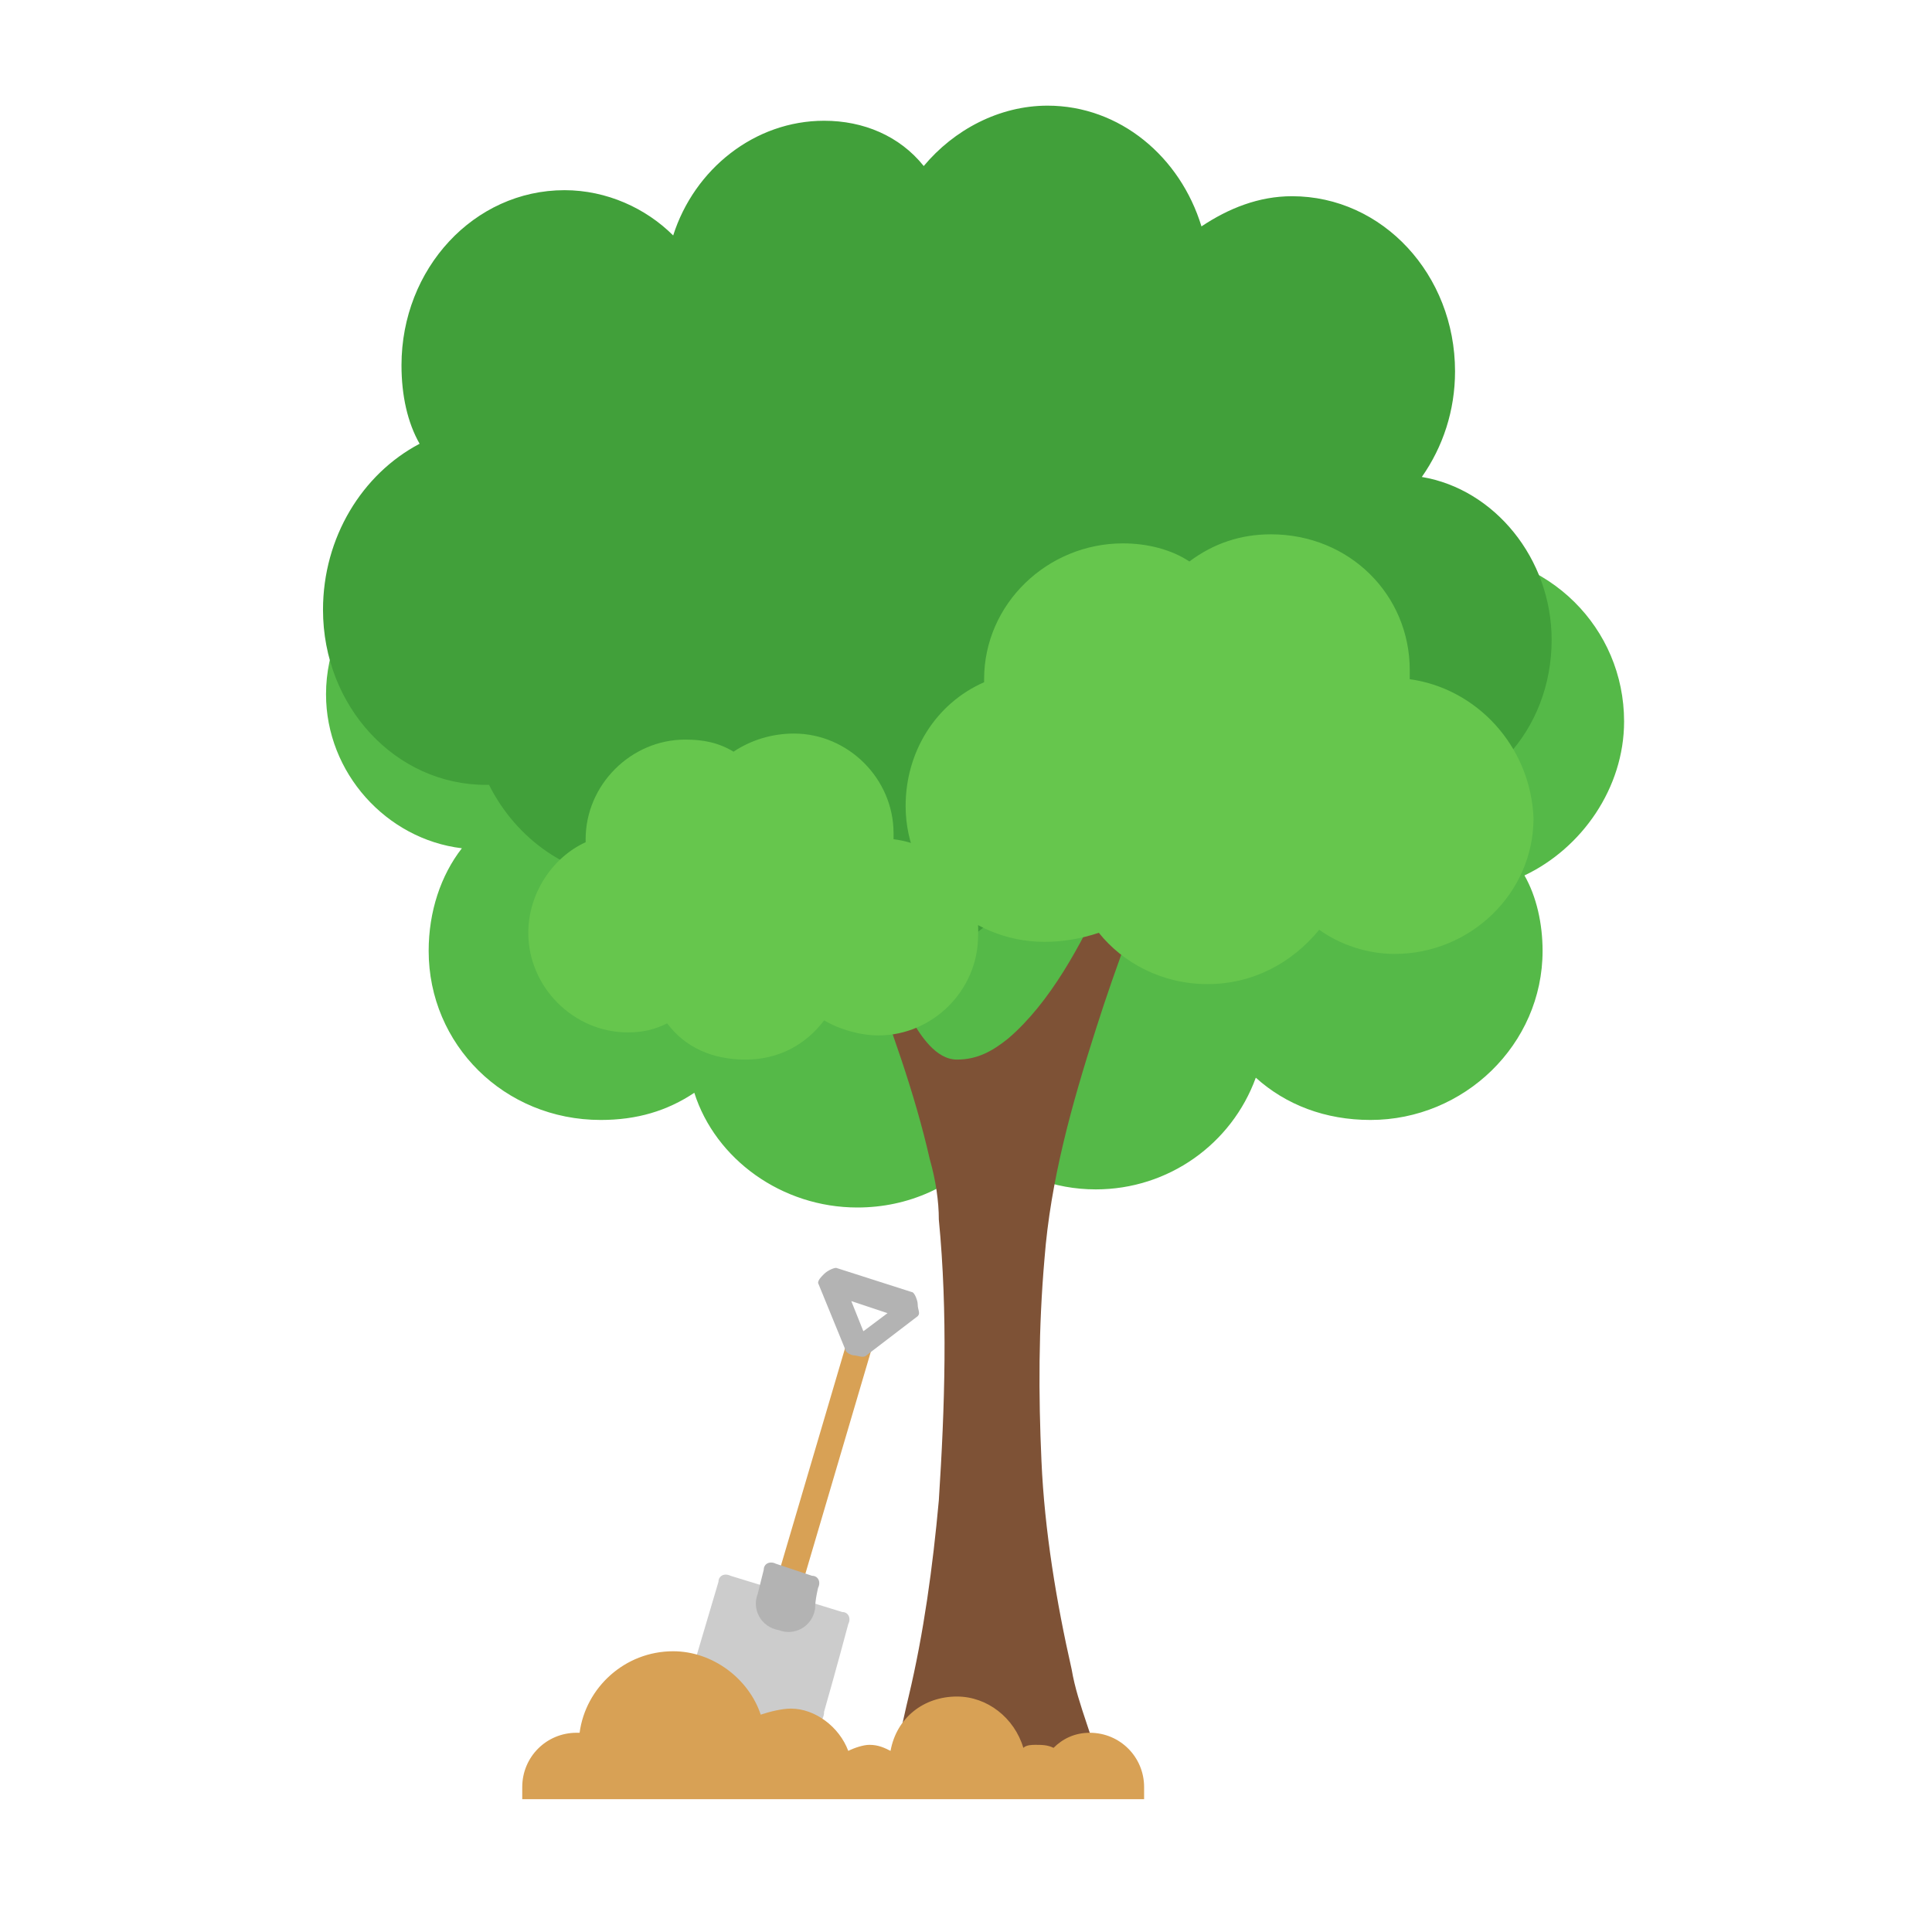
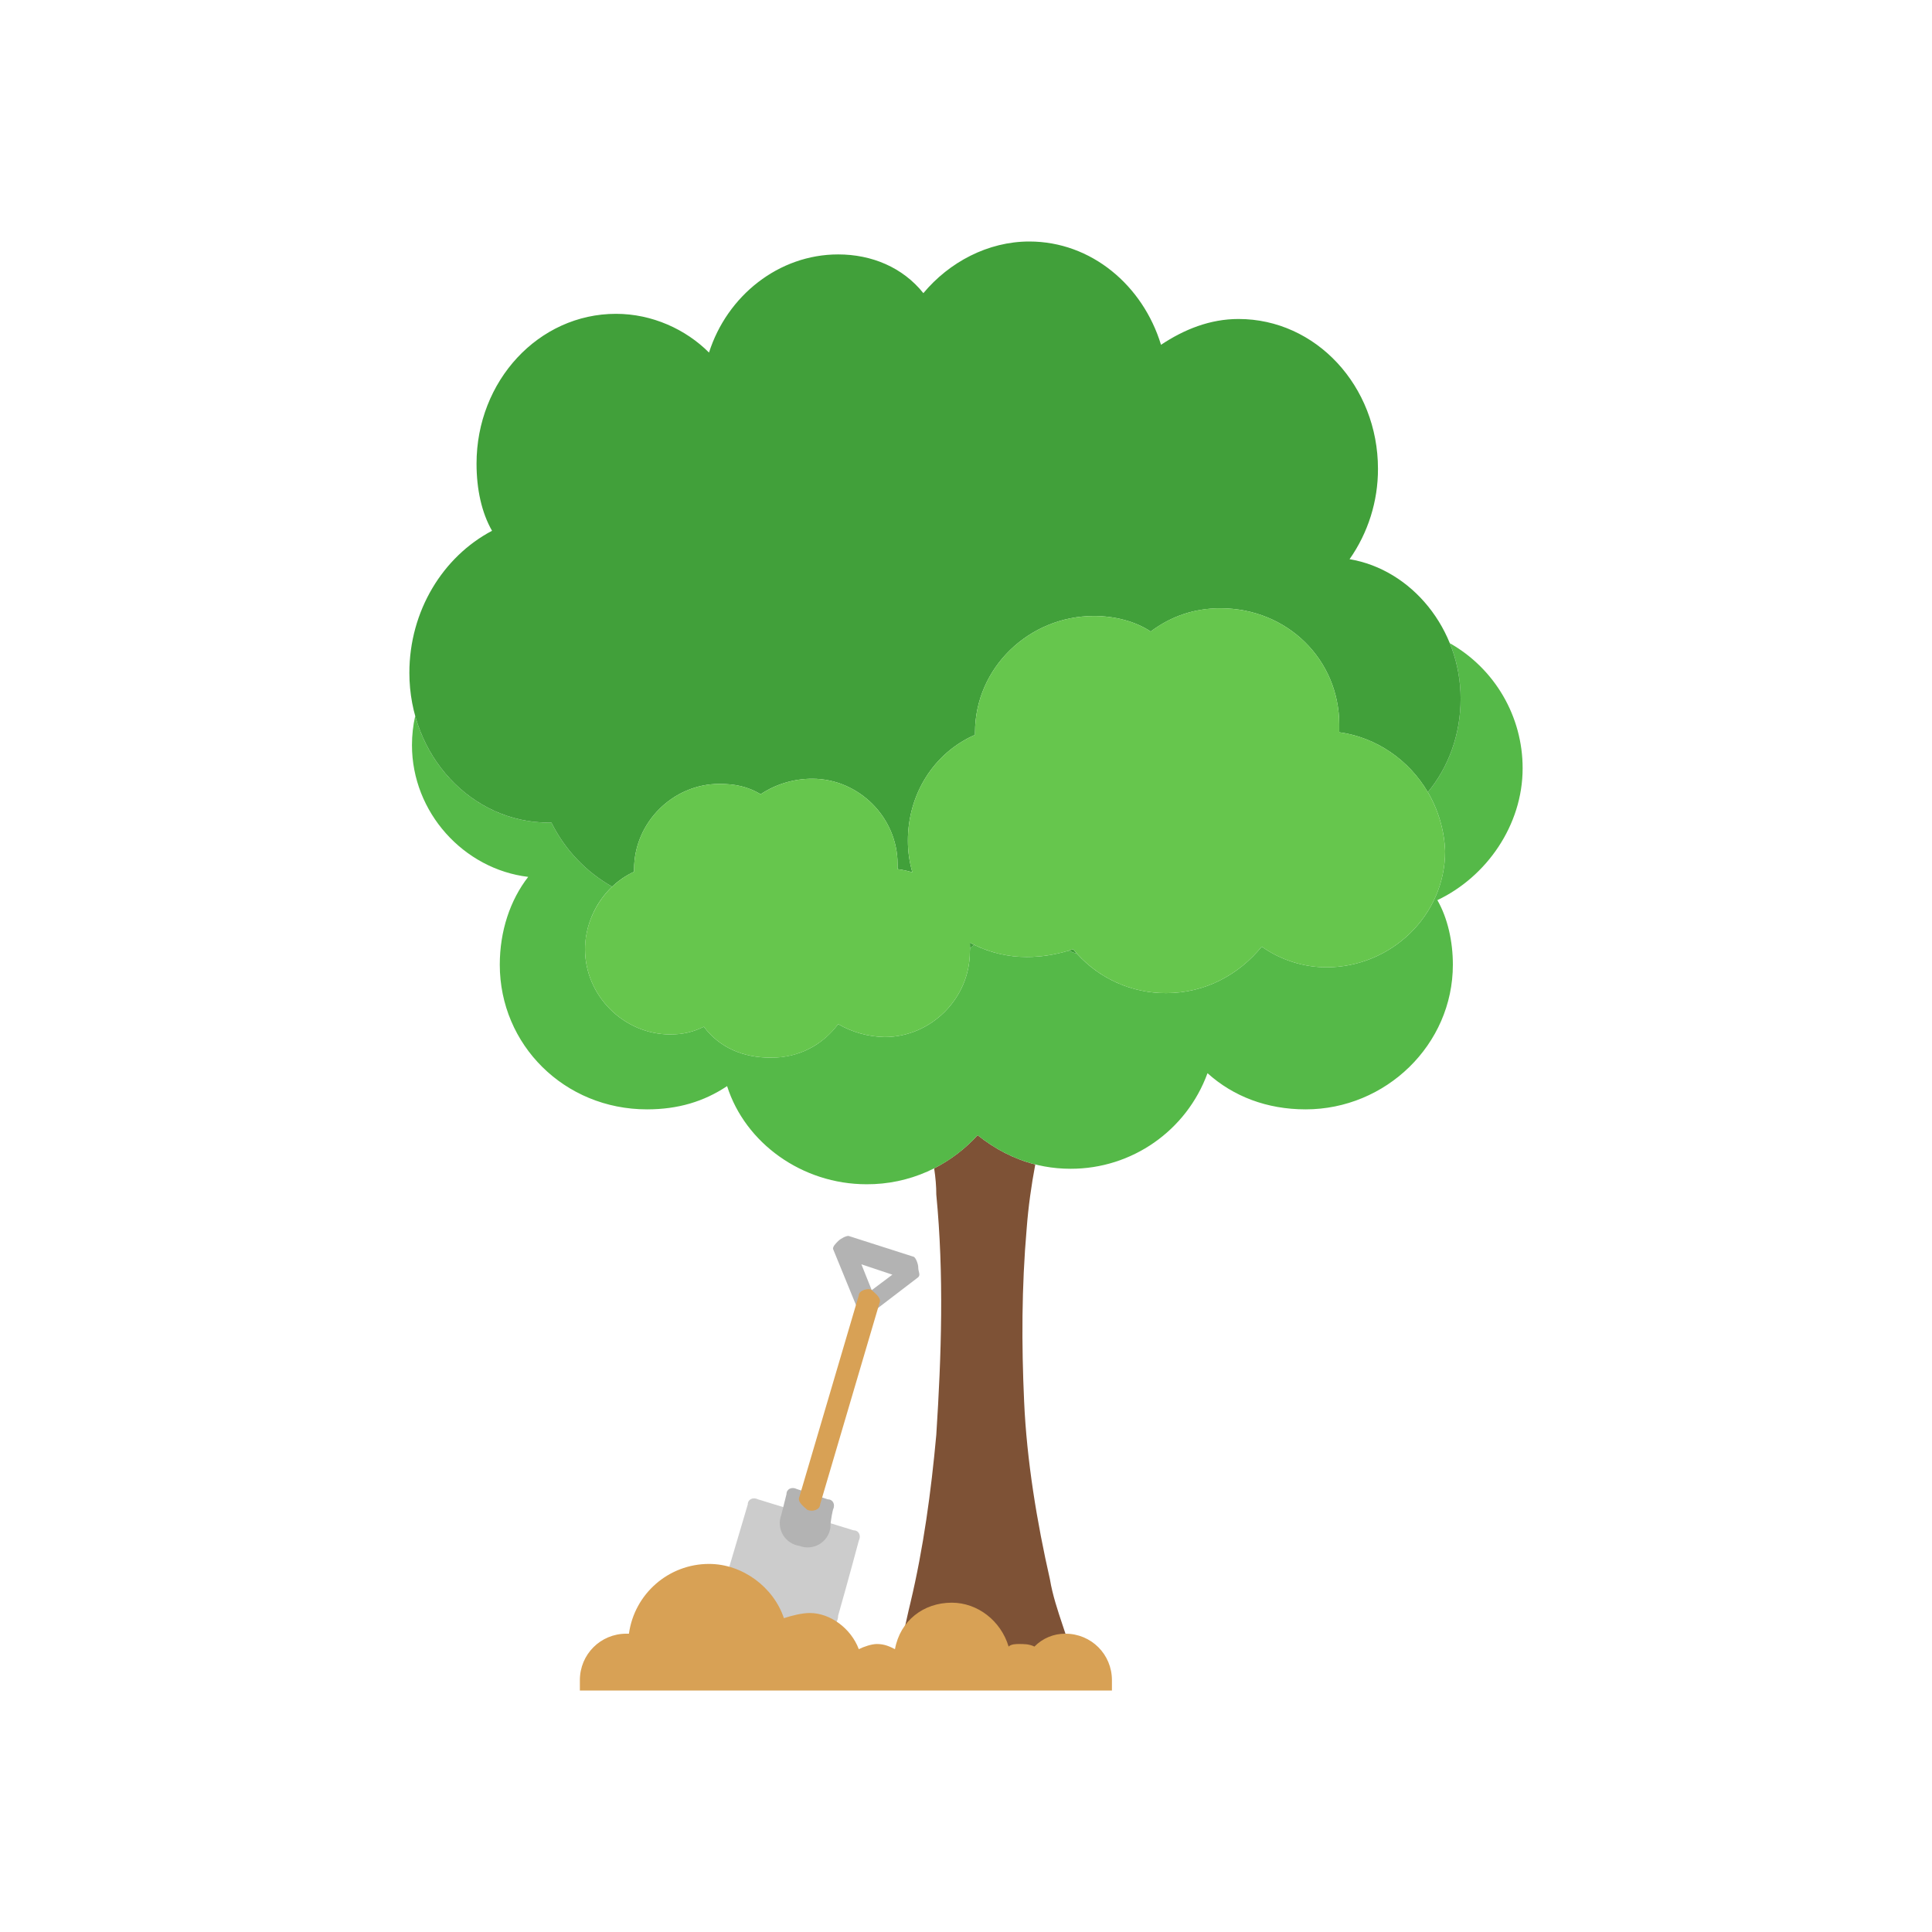
- <svg xmlns="http://www.w3.org/2000/svg" version="1.1" id="Layer_1" x="0px" y="0px" viewBox="0 0 64 64" style="enable-background:new 0 0 64 64;" xml:space="preserve">
-   <style type="text/css">
- 	.st0{fill:#55B948;}
- 	.st1{fill:#41A03A;}
- 	.st2{fill:#7E5236;}
- 	.st3{fill:#66C64D;}
- 	.st4{fill-rule:evenodd;clip-rule:evenodd;fill:#CCCCCC;}
- 	.st5{fill-rule:evenodd;clip-rule:evenodd;fill:#D8A155;}
- 	.st6{fill-rule:evenodd;clip-rule:evenodd;fill:#B3B3B3;}
- </style>
-   <g>
-     <g>
-       <path class="st0" d="M53.8,23.9c0-3.1-2.5-5.6-5.7-5.6l-0.1,0c-1-1.7-2.8-2.9-5-2.9c-1.4,0-2.6,0.5-3.6,1.3    c-0.7-2.3-2.9-3.9-5.4-3.9c-2,0-3.7,1-4.7,2.5c-1-1.2-2.6-2-4.3-2c-3.1,0-5.7,2.5-5.7,5.6v0c-0.9-0.7-2-1.1-3.2-1.1    c-2.9,0-5.3,2.3-5.3,5.2c0,2.6,2,4.8,4.5,5.1c-0.7,0.9-1.1,2.1-1.1,3.4c0,3.1,2.5,5.6,5.7,5.6c1.2,0,2.2-0.3,3.1-0.9    c0.7,2.2,2.9,3.8,5.4,3.8c1.7,0,3.2-0.7,4.3-1.9c1,0.8,2.2,1.3,3.6,1.3c2.4,0,4.5-1.5,5.3-3.7c1,0.9,2.3,1.4,3.8,1.4    c3.1,0,5.7-2.5,5.7-5.6c0-0.9-0.2-1.8-0.6-2.5C52.4,28.1,53.8,26.1,53.8,23.9" />
-     </g>
+ <svg xmlns="http://www.w3.org/2000/svg" xml:space="preserve" fill-rule="evenodd" stroke-linejoin="round" stroke-miterlimit="2" clip-rule="evenodd" viewBox="0 0 64 64">
+   <g id="grey">
+     <path fill="#ccc" d="M26.396 50.353s0-.086 0 0c0-.171-.086-.342-.171-.342l-1.113-.343c-.171-.085-.342 0-.342.172l-.684 2.31c-.086.171 0 .256.171.342.684.257 1.112.856 1.283 1.626 0 .085.086.171.171.256.086 0 .171 0 .257-.085.171-.171.513-.342.77-.342.171 0 .342.085.513.085.171.086.257 0 .343-.085.085-.172.171-.257.171-.428.342-1.198.684-2.482.684-2.482.086-.171 0-.342-.171-.342l-1.112-.342-.342.171v.086c0 .171-.172.256-.343.171-.085-.086-.171-.257-.085-.428Z" />
+     <path fill="#b3b3b3" d="m28.364 43.251-.77-1.882c0-.086.085-.171.171-.257.085-.085.256-.171.342-.171l2.139.685c.086 0 .171.256.171.342 0 .171.086.257 0 .342l-1.454 1.112c-.086.086-.257 0-.343 0-.085 0-.256-.085-.256-.171Zm.513-.513.684-.513-1.026-.343.342.856Zm-1.283 7.273s-.086.342-.086.599a.76.76 0 0 1-1.027.599.76.76 0 0 1-.599-1.027l.171-.685c0-.171.172-.256.343-.171l1.026.342c.172 0 .257.172.172.343Z" />
  </g>
-   <g>
-     <g>
-       <path class="st1" d="M10.7,20.2c0,3.2,2.4,5.8,5.4,5.8l0.1,0c0.9,1.8,2.7,3.1,4.7,3.1c1.3,0,2.5-0.5,3.4-1.3    c0.7,2.4,2.7,4.1,5.1,4.1c1.9,0,3.5-1.1,4.5-2.7c1,1.3,2.5,2.1,4.1,2.1c3,0,5.4-2.6,5.4-5.8v0c0.8,0.7,1.9,1.1,3,1.1    c2.8,0,5-2.4,5-5.4c0-2.7-1.9-5-4.3-5.4c0.7-1,1.1-2.2,1.1-3.5c0-3.2-2.4-5.8-5.4-5.8c-1.1,0-2.1,0.4-3,1c-0.7-2.3-2.7-4-5.1-4    c-1.6,0-3.1,0.8-4.1,2C29.8,4.5,28.6,4,27.3,4C25,4,23,5.6,22.3,7.8c-0.9-0.9-2.2-1.5-3.6-1.5c-3,0-5.4,2.6-5.4,5.8    c0,1,0.2,1.9,0.6,2.6C12,15.7,10.7,17.8,10.7,20.2" />
-     </g>
+   <g id="brown">
+     <path fill="#7e5236" d="M34.295 38.573c-.131.697-.23 1.4-.284 2.111-.171 1.968-.171 3.851-.086 5.733.086 1.968.428 4.022.856 5.904.085.513.256 1.027.428 1.54l.256.77c0 .171.257.342.086.513-.086.086-.342.172-.514.172-1.54.171-3.08.171-4.62 0-.171-.086-.599-.086-.684-.343-.086-.256.085-.513.171-.77.085-.342.171-.77.256-1.112.428-1.797.685-3.679.856-5.562.171-2.652.257-5.304 0-7.957 0-.27-.024-.564-.071-.869a5.047 5.047 0 0 0 1.44-1.099c.563.45 1.199.79 1.91.969Z" />
+     <path fill="#d8a155" d="M27.166 49.84c0 .171-.257.256-.428.171-.086-.086-.342-.257-.257-.428l1.968-6.674c0-.171.342-.257.428-.171.086.086.342.257.257.428l-1.968 6.674ZM19.209 56v-.342c0-.856.684-1.54 1.54-1.54h.085a2.68 2.68 0 0 1 2.653-2.311c1.112 0 2.139.771 2.481 1.797.257-.085.599-.171.856-.171.684 0 1.369.514 1.625 1.198.171-.086.428-.171.599-.171.257 0 .428.085.599.171.171-.941.941-1.54 1.882-1.54.856 0 1.626.599 1.883 1.454.085-.085.256-.085.342-.085.171 0 .342 0 .513.085a1.42 1.42 0 0 1 1.027-.427c.856 0 1.54.684 1.54 1.54V56H19.209Z" />
  </g>
-   <g>
-     <g>
-       <path class="st2" d="M34.6,41.7c0.2-2.6,0.9-5.1,1.7-7.6c0.7-2.2,1.5-4.3,2.4-6.4c0.2-0.4,0.4-0.9,0.6-1.3    c0.1-0.3,0.3-0.6,0.2-0.9c-0.1-0.3-0.3-0.6-0.6-0.7c-0.1,0-0.1,0-0.2,0c0,0-0.1,0.1-0.1,0.1c-0.1,0.4-0.3,0.7-0.4,1.1    c-0.2,0.4-0.3,0.8-0.5,1.2c-0.3,0.8-0.7,1.6-1.1,2.4c-0.8,1.7-1.8,3.6-3.2,4.8c-0.5,0.4-1,0.7-1.7,0.7c-0.7,0-1.2-0.8-1.5-1.3    c-0.5-0.8-0.9-1.8-1.2-2.7c-0.2-0.5-0.3-0.9-0.4-1.4c-0.1-0.4-0.2-0.9-0.3-1.3c-0.1-0.2-0.2-0.5-0.4-0.6c-0.1-0.1-0.2-0.1-0.4-0.1    c-0.1,0.1-0.2,0.2-0.2,0.3c0,0.5,0.3,1.1,0.4,1.5c0.3,0.8,0.7,1.6,1,2.4c0.8,2.1,1.6,4.3,2.1,6.5c0.2,0.7,0.3,1.4,0.3,2    c0.3,3.1,0.2,6.2,0,9.3c-0.2,2.2-0.5,4.4-1,6.5c-0.1,0.4-0.2,0.9-0.3,1.3c-0.1,0.3-0.3,0.6-0.2,0.9c0.1,0.3,0.6,0.3,0.8,0.4    c1.8,0.2,3.6,0.2,5.4,0c0.2,0,0.5-0.1,0.6-0.2c0.2-0.2-0.1-0.4-0.1-0.6c-0.1-0.3-0.2-0.6-0.3-0.9c-0.2-0.6-0.4-1.2-0.5-1.8    c-0.5-2.2-0.9-4.6-1-6.9C34.4,46.2,34.4,44,34.6,41.7" />
-     </g>
-   </g>
-   <path class="st3" d="M46.7,22.5c0-0.1,0-0.2,0-0.3c0-2.5-2-4.5-4.6-4.5c-1,0-1.9,0.3-2.7,0.9C38.8,18.2,38,18,37.2,18  c-2.5,0-4.6,2-4.6,4.5c0,0,0,0.1,0,0.1c-1.6,0.7-2.6,2.3-2.6,4.1c0,2.5,2.1,4.5,4.6,4.5c0.6,0,1.2-0.1,1.8-0.3  c0.8,1,2.1,1.7,3.6,1.7c1.5,0,2.8-0.7,3.7-1.8c0.7,0.5,1.6,0.8,2.5,0.8c2.5,0,4.6-2,4.6-4.5C50.7,24.7,48.9,22.8,46.7,22.5" />
-   <path class="st3" d="M29.6,27.8c0-0.1,0-0.2,0-0.2c0-1.8-1.5-3.3-3.3-3.3c-0.7,0-1.4,0.2-2,0.6c-0.5-0.3-1-0.4-1.6-0.4  c-1.8,0-3.3,1.5-3.3,3.3v0.1c-1.1,0.5-1.9,1.7-1.9,3c0,1.8,1.5,3.3,3.3,3.3c0.5,0,0.9-0.1,1.3-0.3c0.6,0.8,1.5,1.2,2.6,1.2  c1.1,0,2-0.5,2.6-1.3c0.5,0.3,1.2,0.5,1.8,0.5c1.8,0,3.3-1.5,3.3-3.3C32.5,29.3,31.2,28,29.6,27.8" />
-   <path class="st4" d="M25.7,53C25.7,53,25.7,52.9,25.7,53c0-0.2-0.1-0.4-0.2-0.4l-1.3-0.4c-0.2-0.1-0.4,0-0.4,0.2L23,55.1  c-0.1,0.2,0,0.3,0.2,0.4c0.8,0.3,1.3,1,1.5,1.9c0,0.1,0.1,0.2,0.2,0.3c0.1,0,0.2,0,0.3-0.1c0.2-0.2,0.6-0.4,0.9-0.4  c0.2,0,0.4,0.1,0.6,0.1c0.2,0.1,0.3,0,0.4-0.1c0.1-0.2,0.2-0.3,0.2-0.5c0.4-1.4,0.8-2.9,0.8-2.9c0.1-0.2,0-0.4-0.2-0.4l-1.3-0.4  l-0.4,0.2c0,0,0,0,0,0.1c0,0.2-0.2,0.3-0.4,0.2C25.7,53.4,25.6,53.2,25.7,53L25.7,53z" />
-   <path class="st5" d="M26.6,52.4l2.3-7.8c0.1-0.2-0.2-0.4-0.3-0.5s-0.5,0-0.5,0.2l-2.3,7.8c-0.1,0.2,0.2,0.4,0.3,0.5  C26.3,52.7,26.6,52.6,26.6,52.4z" />
-   <g>
-     <g>
-       <path class="st6" d="M28,44.7c0,0.1,0.2,0.2,0.3,0.2c0.1,0,0.3,0.1,0.4,0l1.7-1.3c0.1-0.1,0-0.2,0-0.4c0-0.1-0.1-0.4-0.2-0.4    l-2.5-0.8c-0.1,0-0.3,0.1-0.4,0.2c-0.1,0.1-0.2,0.2-0.2,0.3L28,44.7z M28.6,44.1l-0.4-1l1.2,0.4L28.6,44.1z" />
-     </g>
-   </g>
-   <path class="st6" d="M27.1,52.6c0.1-0.2,0-0.4-0.2-0.4l-1.2-0.4c-0.2-0.1-0.4,0-0.4,0.2c0,0-0.1,0.4-0.2,0.8  c-0.2,0.5,0.1,1.1,0.7,1.2c0.5,0.2,1.1-0.1,1.2-0.7C27,53,27.1,52.6,27.1,52.6z" />
-   <g>
-     <g>
-       <path class="st5" d="M17.3,59.6h20.6v-0.4c0-1-0.8-1.8-1.8-1.8c-0.5,0-0.9,0.2-1.2,0.5c-0.2-0.1-0.4-0.1-0.6-0.1    c-0.1,0-0.3,0-0.4,0.1c-0.3-1-1.2-1.7-2.2-1.7c-1.1,0-2,0.7-2.2,1.8c-0.2-0.1-0.4-0.2-0.7-0.2c-0.2,0-0.5,0.1-0.7,0.2    c-0.3-0.8-1.1-1.4-1.9-1.4c-0.3,0-0.7,0.1-1,0.2c-0.4-1.2-1.6-2.1-2.9-2.1c-1.6,0-2.9,1.2-3.1,2.7c0,0,0,0-0.1,0    c-1,0-1.8,0.8-1.8,1.8V59.6z" />
-     </g>
+   <g id="green">
+     <path fill="#55b948" d="M47.299 26.241c.678-.818 1.086-1.901 1.086-3.097 0-.649-.128-1.271-.358-1.837a4.753 4.753 0 0 1 2.412 4.148c0 1.882-1.198 3.593-2.824 4.363.342.599.513 1.369.513 2.139 0 2.653-2.224 4.792-4.877 4.792-1.283 0-2.395-.428-3.251-1.198a4.817 4.817 0 0 1-4.535 3.166c-1.198 0-2.224-.428-3.08-1.113a4.918 4.918 0 0 1-3.679 1.626c-2.139 0-4.022-1.369-4.62-3.251-.77.513-1.626.77-2.653.77-2.738 0-4.877-2.139-4.877-4.792 0-1.112.342-2.139.941-2.909-2.139-.257-3.85-2.139-3.85-4.364 0-.333.037-.657.107-.968.568 2.043 2.326 3.535 4.428 3.535h.085a4.978 4.978 0 0 0 2.011 2.121 2.894 2.894 0 0 0-.898 2.072c0 1.54 1.283 2.823 2.823 2.823.428 0 .77-.085 1.113-.256.513.684 1.283 1.026 2.224 1.026.941 0 1.711-.427 2.225-1.112a3.197 3.197 0 0 0 1.54.428c1.54 0 2.823-1.283 2.823-2.824.003-.039.004-.079.005-.118.047-.036.093-.073.139-.111a3.963 3.963 0 0 0 1.739.401c.46 0 .92-.069 1.38-.207.095.038.191.071.288.102a3.959 3.959 0 0 0 2.952 1.302c1.283 0 2.396-.599 3.166-1.54a3.743 3.743 0 0 0 2.139.685c2.139 0 3.936-1.711 3.936-3.85a4.19 4.19 0 0 0-.573-1.952Z" />
+     <path fill="#41a03a" d="M20.278 29.372a4.978 4.978 0 0 1-2.011-2.121h-.085c-2.567 0-4.621-2.224-4.621-4.962 0-2.054 1.113-3.85 2.738-4.706-.342-.599-.513-1.369-.513-2.225 0-2.738 2.054-4.962 4.62-4.962 1.198 0 2.311.513 3.081 1.283.599-1.882 2.31-3.251 4.278-3.251 1.112 0 2.139.428 2.823 1.283C31.444 8.684 32.727 8 34.096 8c2.054 0 3.765 1.455 4.364 3.422.77-.513 1.626-.855 2.567-.855 2.567 0 4.62 2.224 4.62 4.962a5.186 5.186 0 0 1-.941 2.995c2.053.342 3.679 2.31 3.679 4.62 0 1.196-.408 2.279-1.086 3.097-.628-1.069-1.709-1.817-2.935-1.984V24c0-2.139-1.712-3.85-3.936-3.85-.856 0-1.626.256-2.31.77-.514-.342-1.198-.514-1.883-.514-2.139 0-3.936 1.712-3.936 3.851v.085c-1.369.599-2.224 1.968-2.224 3.508 0 .363.052.714.148 1.046a2.987 2.987 0 0 0-.49-.105v-.171c0-1.54-1.284-2.823-2.824-2.823-.599 0-1.198.171-1.711.513-.428-.257-.856-.342-1.369-.342-1.54 0-2.824 1.283-2.824 2.823v.086a2.66 2.66 0 0 0-.727.495Zm15.401 2.224a4.284 4.284 0 0 1-.288-.102c.053-.016.107-.032.16-.05.041.051.084.102.128.152Zm-3.407-.296a4.823 4.823 0 0 1-.139.111 2.809 2.809 0 0 0-.004-.184c.047.026.095.05.143.073Z" />
+     <path fill="#66c64d" d="M32.129 31.227c.005.099.005.2-.001.302 0 1.541-1.283 2.824-2.823 2.824a3.197 3.197 0 0 1-1.54-.428 2.716 2.716 0 0 1-2.225 1.112c-.941 0-1.711-.342-2.224-1.026a2.374 2.374 0 0 1-1.113.256c-1.54 0-2.823-1.283-2.823-2.823 0-1.112.684-2.139 1.625-2.567v-.086c0-1.54 1.284-2.823 2.824-2.823.513 0 .941.085 1.369.342a3.085 3.085 0 0 1 1.711-.513c1.54 0 2.824 1.283 2.824 2.823v.171c.167.021.331.057.49.105a3.76 3.76 0 0 1-.148-1.046c0-1.54.855-2.909 2.224-3.508v-.085c0-2.139 1.797-3.851 3.936-3.851.685 0 1.369.172 1.883.514a3.748 3.748 0 0 1 2.31-.77c2.224 0 3.936 1.711 3.936 3.85v.257c1.882.256 3.422 1.882 3.508 3.936 0 2.139-1.797 3.85-3.936 3.85-.77 0-1.54-.257-2.139-.685-.77.941-1.883 1.54-3.166 1.54a3.946 3.946 0 0 1-3.08-1.454 4.853 4.853 0 0 1-1.54.257c-.677 0-1.32-.172-1.882-.474Z" />
  </g>
</svg>
